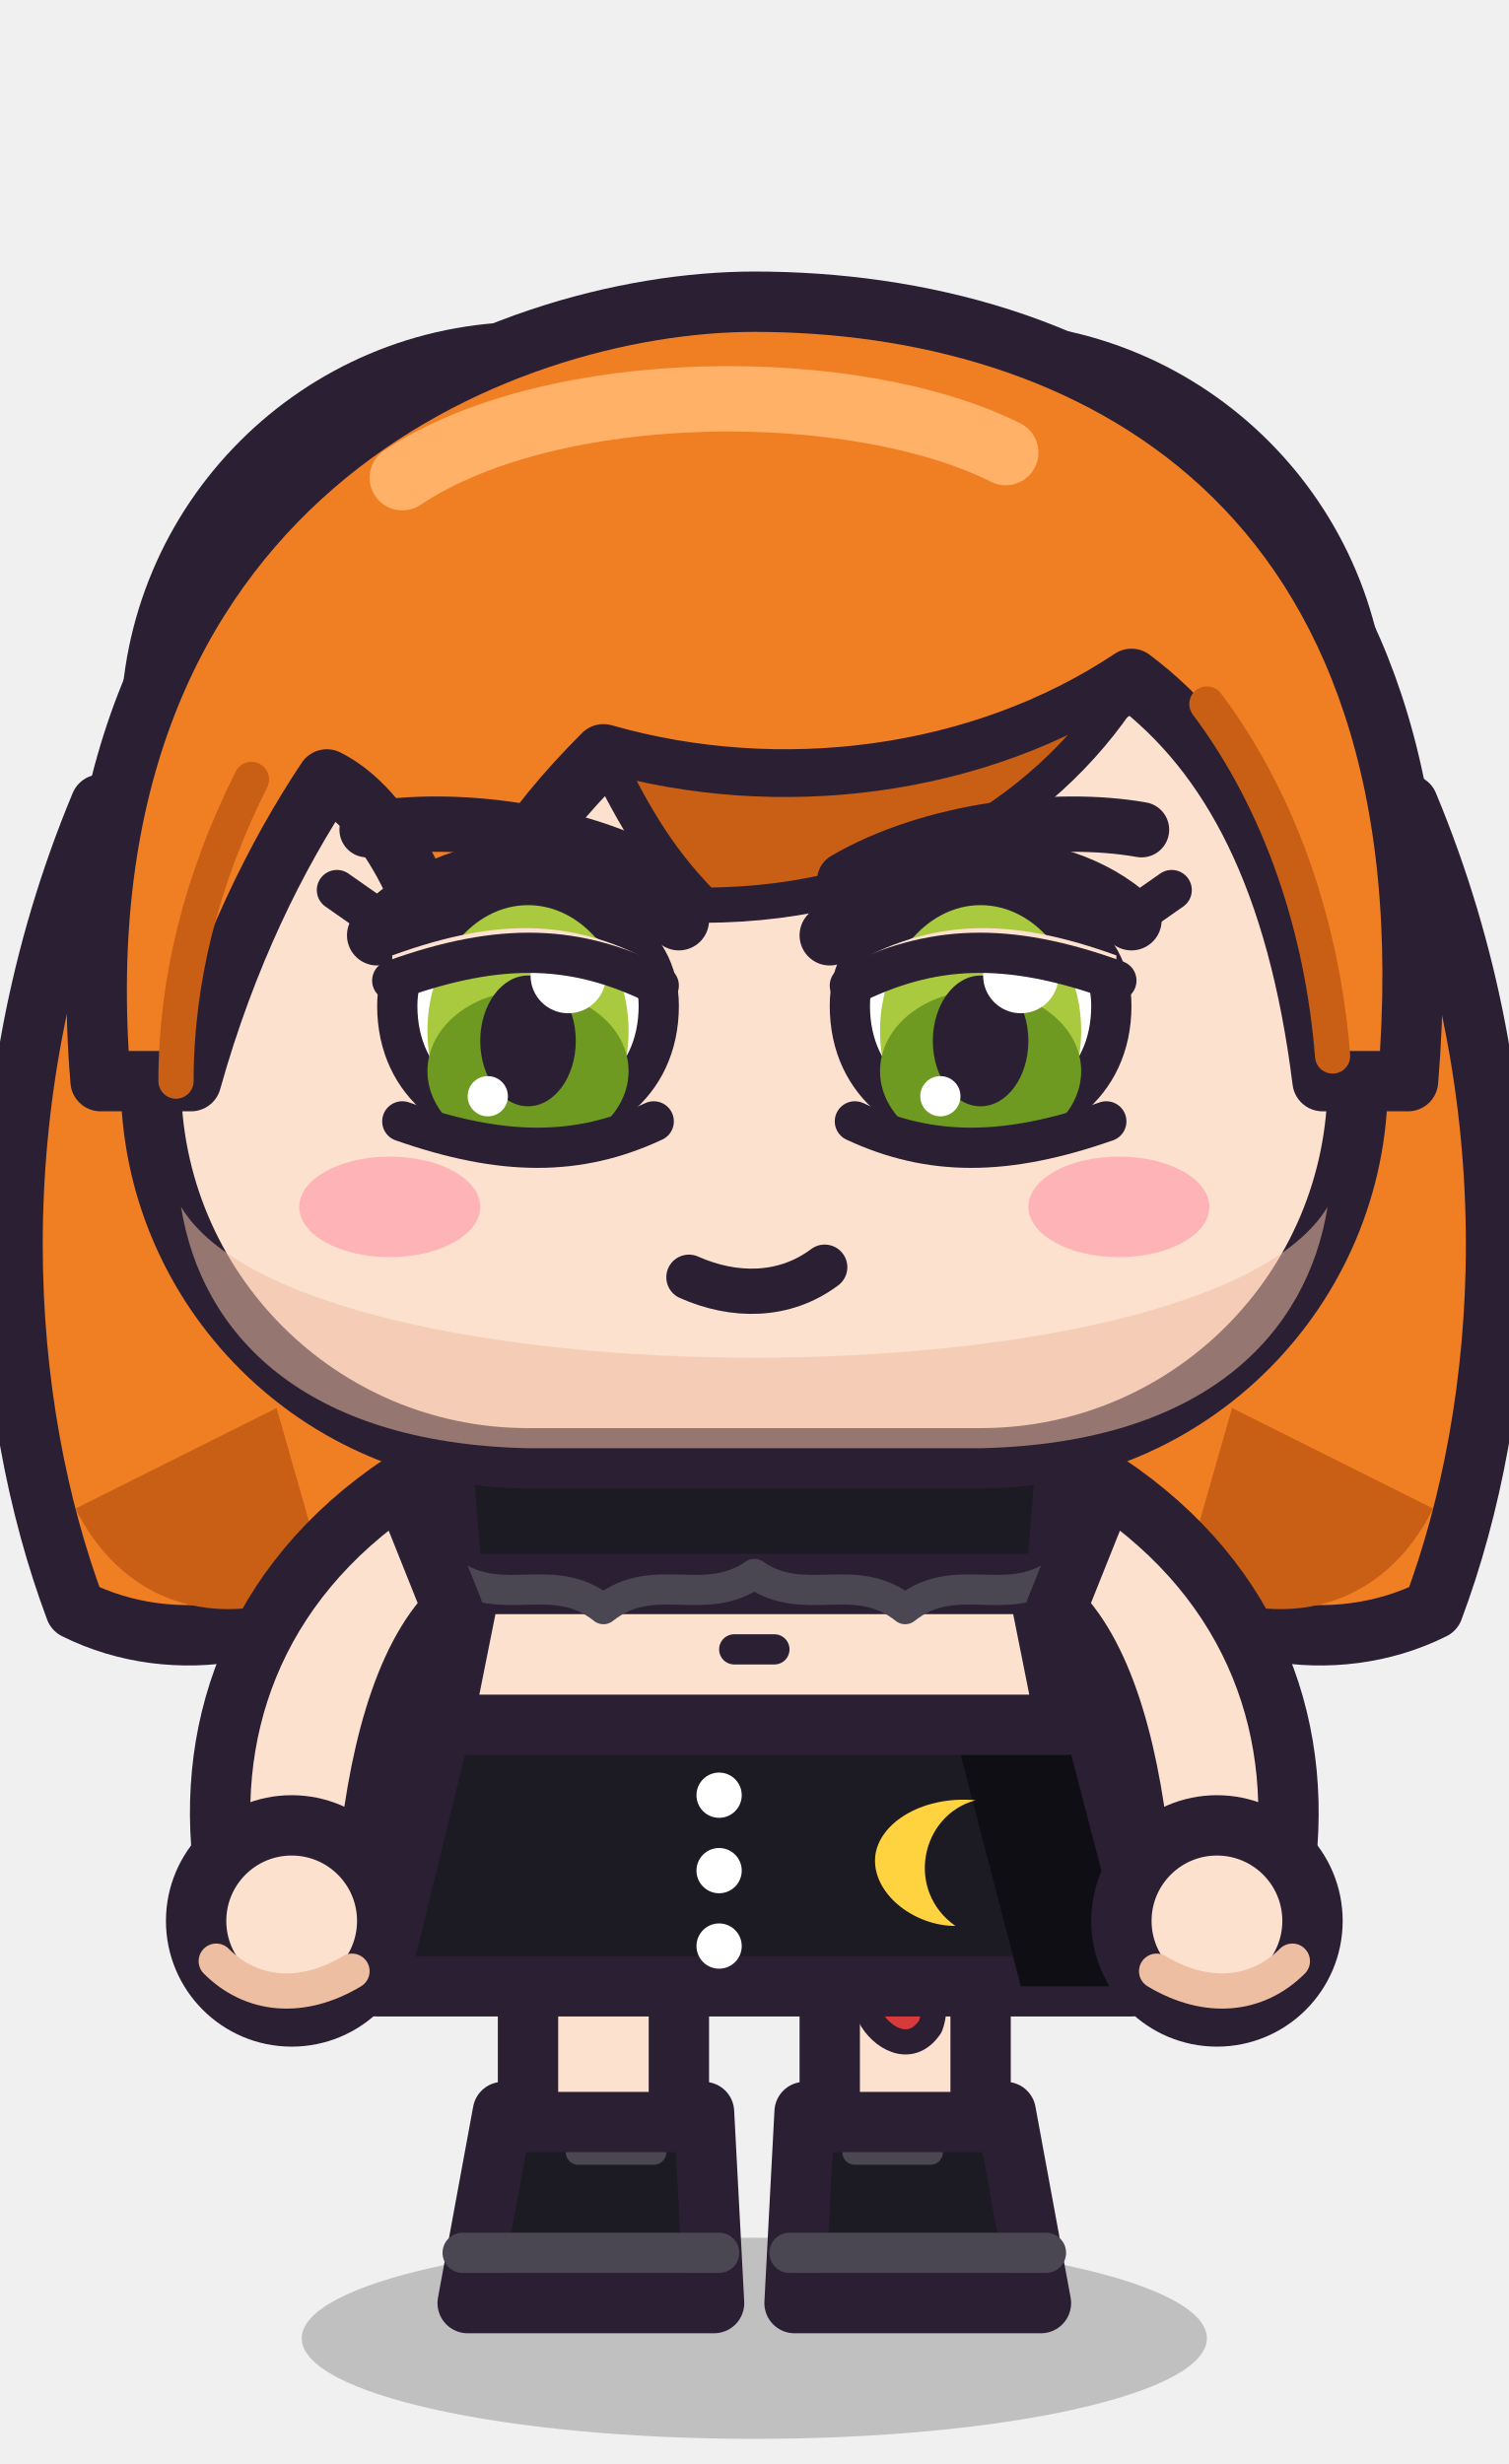
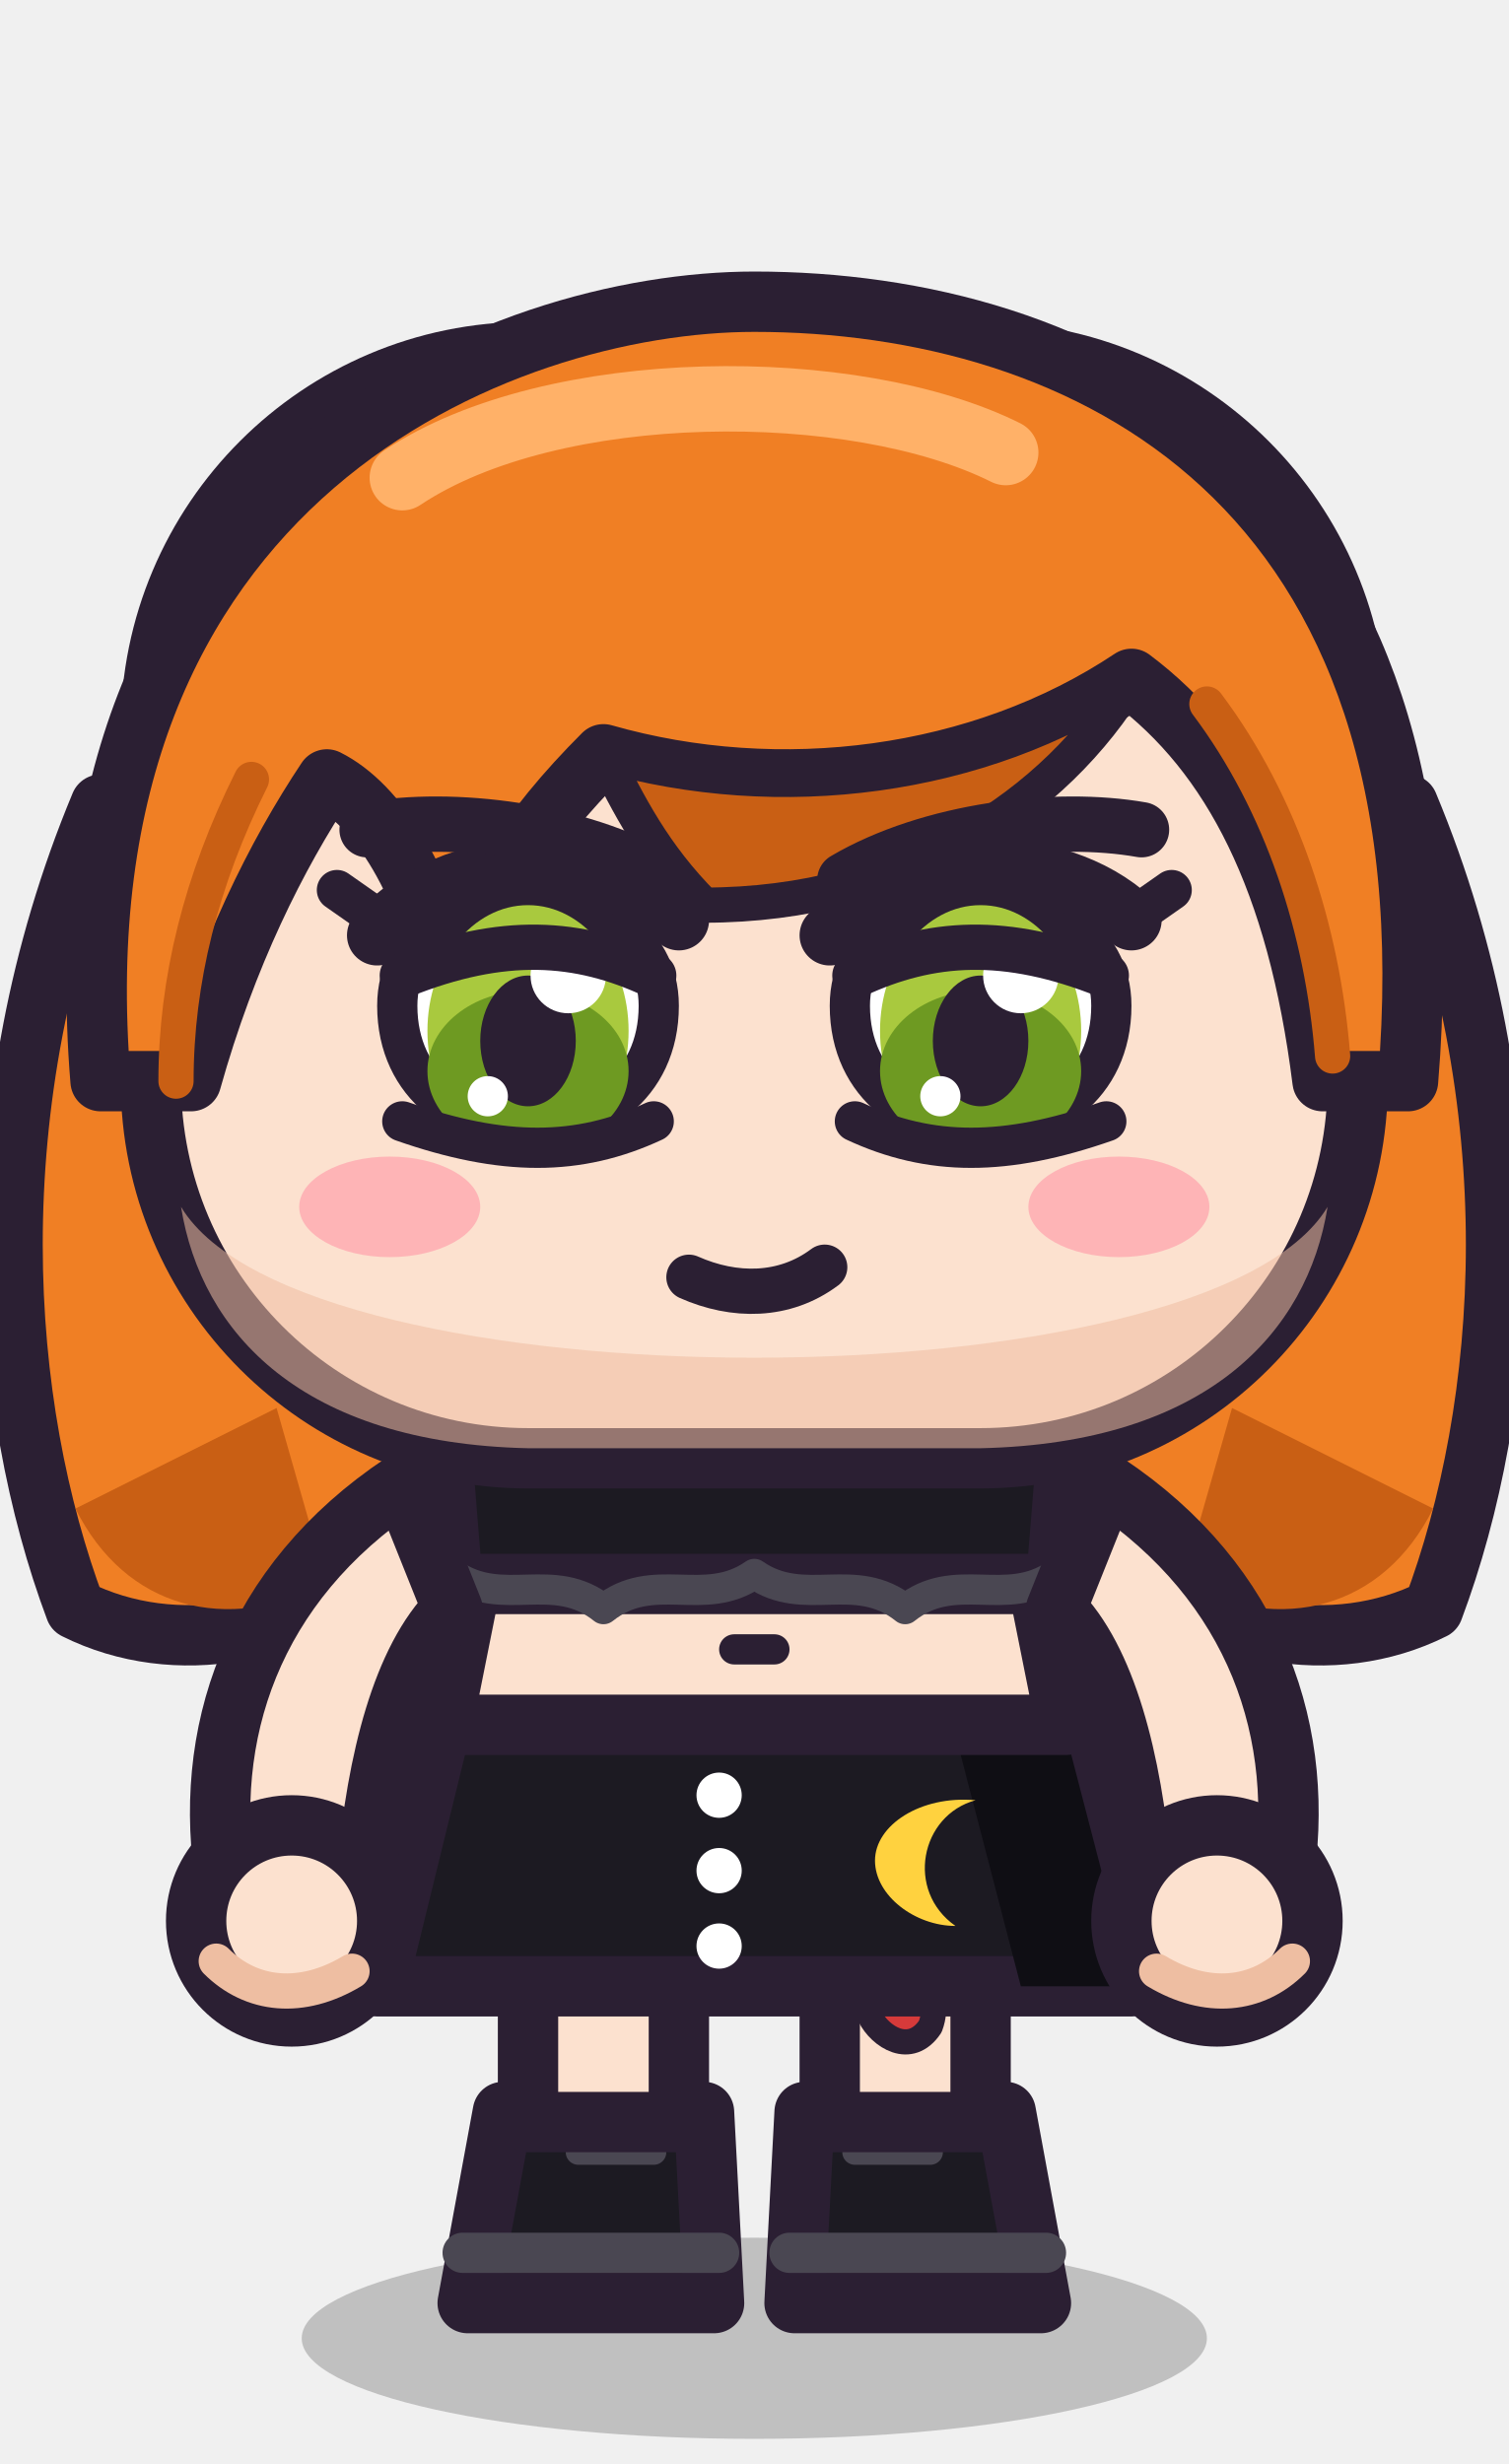
<svg xmlns="http://www.w3.org/2000/svg" viewBox="-30 -34 60 98" width="60" height="98">
  <g transform="translate(0 0) scale(1)" stroke="#2B1F33" stroke-width="2.4" stroke-linejoin="round" stroke-linecap="round">
    <ellipse cx="0" cy="59" rx="18" ry="4" fill="#000" opacity=".2" stroke="none" />
    <path d="M-26 -2 C-31 10 -30 22 -27 30 C-23 32 -18 31 -15 28 L15 28 C18 31 23 32 27 30 C30 22 31 10 26 -2 Z" fill="#F07F24" />
    <path d="M-27 26 C-25 30 -21 31 -17 29 L-19 22 Z M27 26 C25 30 21 31 17 29 L19 22 Z" fill="#C95F14" stroke="none" />
    <path d="M-10 50 L-11.4 57.6 L-1.6 57.6 L-2 50 Z M2 50 L1.6 57.6 L11.4 57.6 L10 50 Z" fill="#1C1A22" />
    <path d="M-11.6 55.6 L-1.4 55.6 M1.4 55.6 L11.6 55.6" stroke="#4A4752" stroke-width="1.6" />
    <path d="M-7 51.6 L-4 51.6 M4 51.6 L7 51.6" stroke="#4A4752" stroke-width="1" />
    <path d="M-9 43 L-3 43 L-3 50.4 L-9 50.4 Z M3 43 L9 43 L9 50.4 L3 50.4 Z" fill="#FCE1CF" />
    <path d="M4.6 45 C6 44 7.6 45 7 46.6 C6.2 47.8 5 47 4.6 46.2" fill="#D63A3A" stroke-width="1" />
    <path d="M-12.4 34.4 L12.4 34.4 L15 45 L-15 45 Z" fill="#1C1A22" />
    <path d="M8 35 L12.4 35 L15 45 L10.6 45 Z" fill="#0F0E14" stroke="none" />
    <circle cx="-1.4" cy="37.4" r=".9" fill="#fff" stroke="none" />
    <circle cx="-1.4" cy="40.4" r=".9" fill="#fff" stroke="none" />
    <circle cx="-1.4" cy="43.4" r=".9" fill="#fff" stroke="none" />
    <path d="M8.8 37.6 C6.6 38.2 6 41.2 8 42.6 C6.4 42.6 4.8 41.4 4.8 40 C4.8 38.6 6.6 37.4 8.8 37.6 Z" fill="#FFD23F" stroke="none" />
    <path d="M-11.2 28.6 L11.2 28.6 L12.4 34.6 L-12.4 34.6 Z" fill="#FCE1CF" />
    <path d="M-.8 31.6 L.8 31.6" stroke-width="1.2" />
    <path d="M-12.6 21.6 L12.6 21.6 L12 29 L-12 29 Z" fill="#1C1A22" />
    <path d="M-12 28.6 C-10 30 -8 28.4 -6 30 C-4 28.4 -2 30 0 28.6 C2 30 4 28.4 6 30 C8 28.4 10 30 12 28.6" fill="none" stroke="#4A4752" stroke-width="1.2" />
    <path d="M-7 21.6 L-6.4 16 M7 21.6 L6.4 16" stroke="#2B1F33" stroke-width="1.4" />
    <path d="M-14 25 C-20 29 -22 35 -21 41 L-15.4 40.4 C-15 36 -14 32 -12 30 Z" fill="#FCE1CF" />
    <circle cx="-18.4" cy="42.4" r="3.8" fill="#FCE1CF" />
    <path d="M-16 44.4 C-18 45.6 -20 45.4 -21.4 44" fill="none" stroke="#EEBEA2" stroke-width="1.4" />
    <path d="M14 25 C20 29 22 35 21 41 L15.4 40.4 C15 36 14 32 12 30 Z" fill="#FCE1CF" />
    <circle cx="18.4" cy="42.4" r="3.8" fill="#FCE1CF" />
    <path d="M16 44.4 C18 45.6 20 45.4 21.4 44" fill="none" stroke="#EEBEA2" stroke-width="1.4" />
    <rect x="-24" y="-20" width="48" height="44" rx="15" fill="#FCE1CF" />
    <path d="M-22.8 14 C-18 22 18 22 22.8 14 C22 19 18 23.4 9 23.6 L-9 23.6 C-18 23.4 -22 19 -22.8 14 Z" fill="#EEBEA2" stroke="none" opacity=".55" />
    <path d="M-26 9 C-28 -15 -10 -22 0 -22 C13 -22 28 -15 26 9 L22.6 9 C21.6 1 19 -4 15 -7 C9 -3 1 -2 -6 -4 C-9 -1 -11 2 -12 6 C-13 1 -15 -2 -17 -3 C-19 0 -21 4 -22.4 9 Z" fill="#F07F24" />
    <path d="M-6 -4 C1 -2 9 -3 15 -7 C12 -2 6 2 -2 2 C-4 0 -5 -2 -6 -4 Z" fill="#C95F14" stroke-width="1.4" />
    <path d="M-14 -15 C-8 -19 4 -19 10 -16" fill="none" stroke="#FFB168" stroke-width="2.6" />
    <path d="M18 -6 C21 -2 22.6 3 23 8 M-20 -3 C-22 1 -23 5 -23 9" fill="none" stroke="#C95F14" stroke-width="1.4" />
    <path d="M-14.2 6 C-14.2 0.5 -3.8 0.5 -3.8 6 C-3.8 12.5 -14.2 12.5 -14.2 6 Z" fill="#fff" stroke-width="1.6" />
    <ellipse cx="-9" cy="7" rx="4" ry="5" fill="#A9C93E" stroke="none" />
    <ellipse cx="-9" cy="8.6" rx="4" ry="3.2" fill="#6E9A22" stroke="none" />
    <ellipse cx="-9" cy="7.4" rx="1.9" ry="2.6" fill="#2B1F33" stroke="none" />
    <circle cx="-7.4" cy="4.8" r="1.5" fill="#fff" stroke="none" />
    <circle cx="-10.6" cy="9.6" r=".8" fill="#fff" stroke="none" />
    <path d="M-15 3.2 C-12 -.2 -6 -.2 -3 2.6" fill="none" stroke-width="2.4" />
    <path d="M-14.6 2.8 L-16.6 1.4" fill="none" stroke-width="1.6" />
    <path d="M3.8 6 C3.8 0.5 14.2 0.5 14.2 6 C14.2 12.5 3.8 12.5 3.8 6 Z" fill="#fff" stroke-width="1.6" />
    <ellipse cx="9" cy="7" rx="4" ry="5" fill="#A9C93E" stroke="none" />
    <ellipse cx="9" cy="8.6" rx="4" ry="3.2" fill="#6E9A22" stroke="none" />
    <ellipse cx="9" cy="7.4" rx="1.9" ry="2.6" fill="#2B1F33" stroke="none" />
    <circle cx="10.6" cy="4.8" r="1.5" fill="#fff" stroke="none" />
    <circle cx="7.4" cy="9.6" r=".8" fill="#fff" stroke="none" />
    <path d="M3 3.2 C6 -.2 12 -.2 15 2.6" fill="none" stroke-width="2.4" />
    <path d="M14.6 2.8 L16.6 1.4" fill="none" stroke-width="1.6" />
    <path d="M-15.4 -1 C-12 -1.6 -7 -1 -3.6 1" fill="none" stroke-width="2.2" />
    <path d="M3.6 1 C7 -1 12 -1.6 15.4 -1" fill="none" stroke-width="2.2" />
-     <path d="M-14.4 4 C-10 2.4 -7 2.6 -3.8 4.4 L-3.8 5.6 C-7 4.2 -10 4.2 -14.4 5.6 Z M3.8 4.4 C7 2.6 10 2.4 14.4 4 L14.4 5.6 C10 4.2 7 4.2 3.8 5.6 Z" fill="#FCE1CF" stroke="none" />
-     <path d="M-14.4 5 C-10 3.4 -7 3.6 -3.8 5.2 M3.8 5.2 C7 3.6 10 3.4 14.4 5 M-14 10.6 C-10 12 -7 12 -4 10.6 M4 10.6 C7 12 10 12 14 10.6" fill="none" stroke-width="1.6" />
+     <path d="M-14 4 C-10 2.4 -7 2.6 -4 4 L-4 5.4 C-7 4 -10 4 -14 5.4 Z M4 4 C7 2.6 10 2.4 14 4 L14 5.4 C10 4 7 4 4 5.4 Z" fill="#FCE1CF" stroke="none" />
+     <path d="M-14 4.8 C-10 3.2 -7 3.4 -4 4.8 M4 4.8 C7 3.4 10 3.2 14 4.8" fill="none" stroke-width="1.8" />
+     <path d="M-14 10.6 C-10 12 -7 12 -4 10.6 M4 10.6 C7 12 10 12 14 10.6" fill="none" stroke-width="1.6" />
    <path d="M-2.6 16.8 C-.8 17.6 1.2 17.6 2.8 16.4" fill="none" stroke-width="1.8" />
    <ellipse cx="-14.5" cy="14" rx="3.6" ry="2" fill="#FF8FA3" opacity=".55" stroke="none" />
    <ellipse cx="14.5" cy="14" rx="3.6" ry="2" fill="#FF8FA3" opacity=".55" stroke="none" />
  </g>
</svg>
